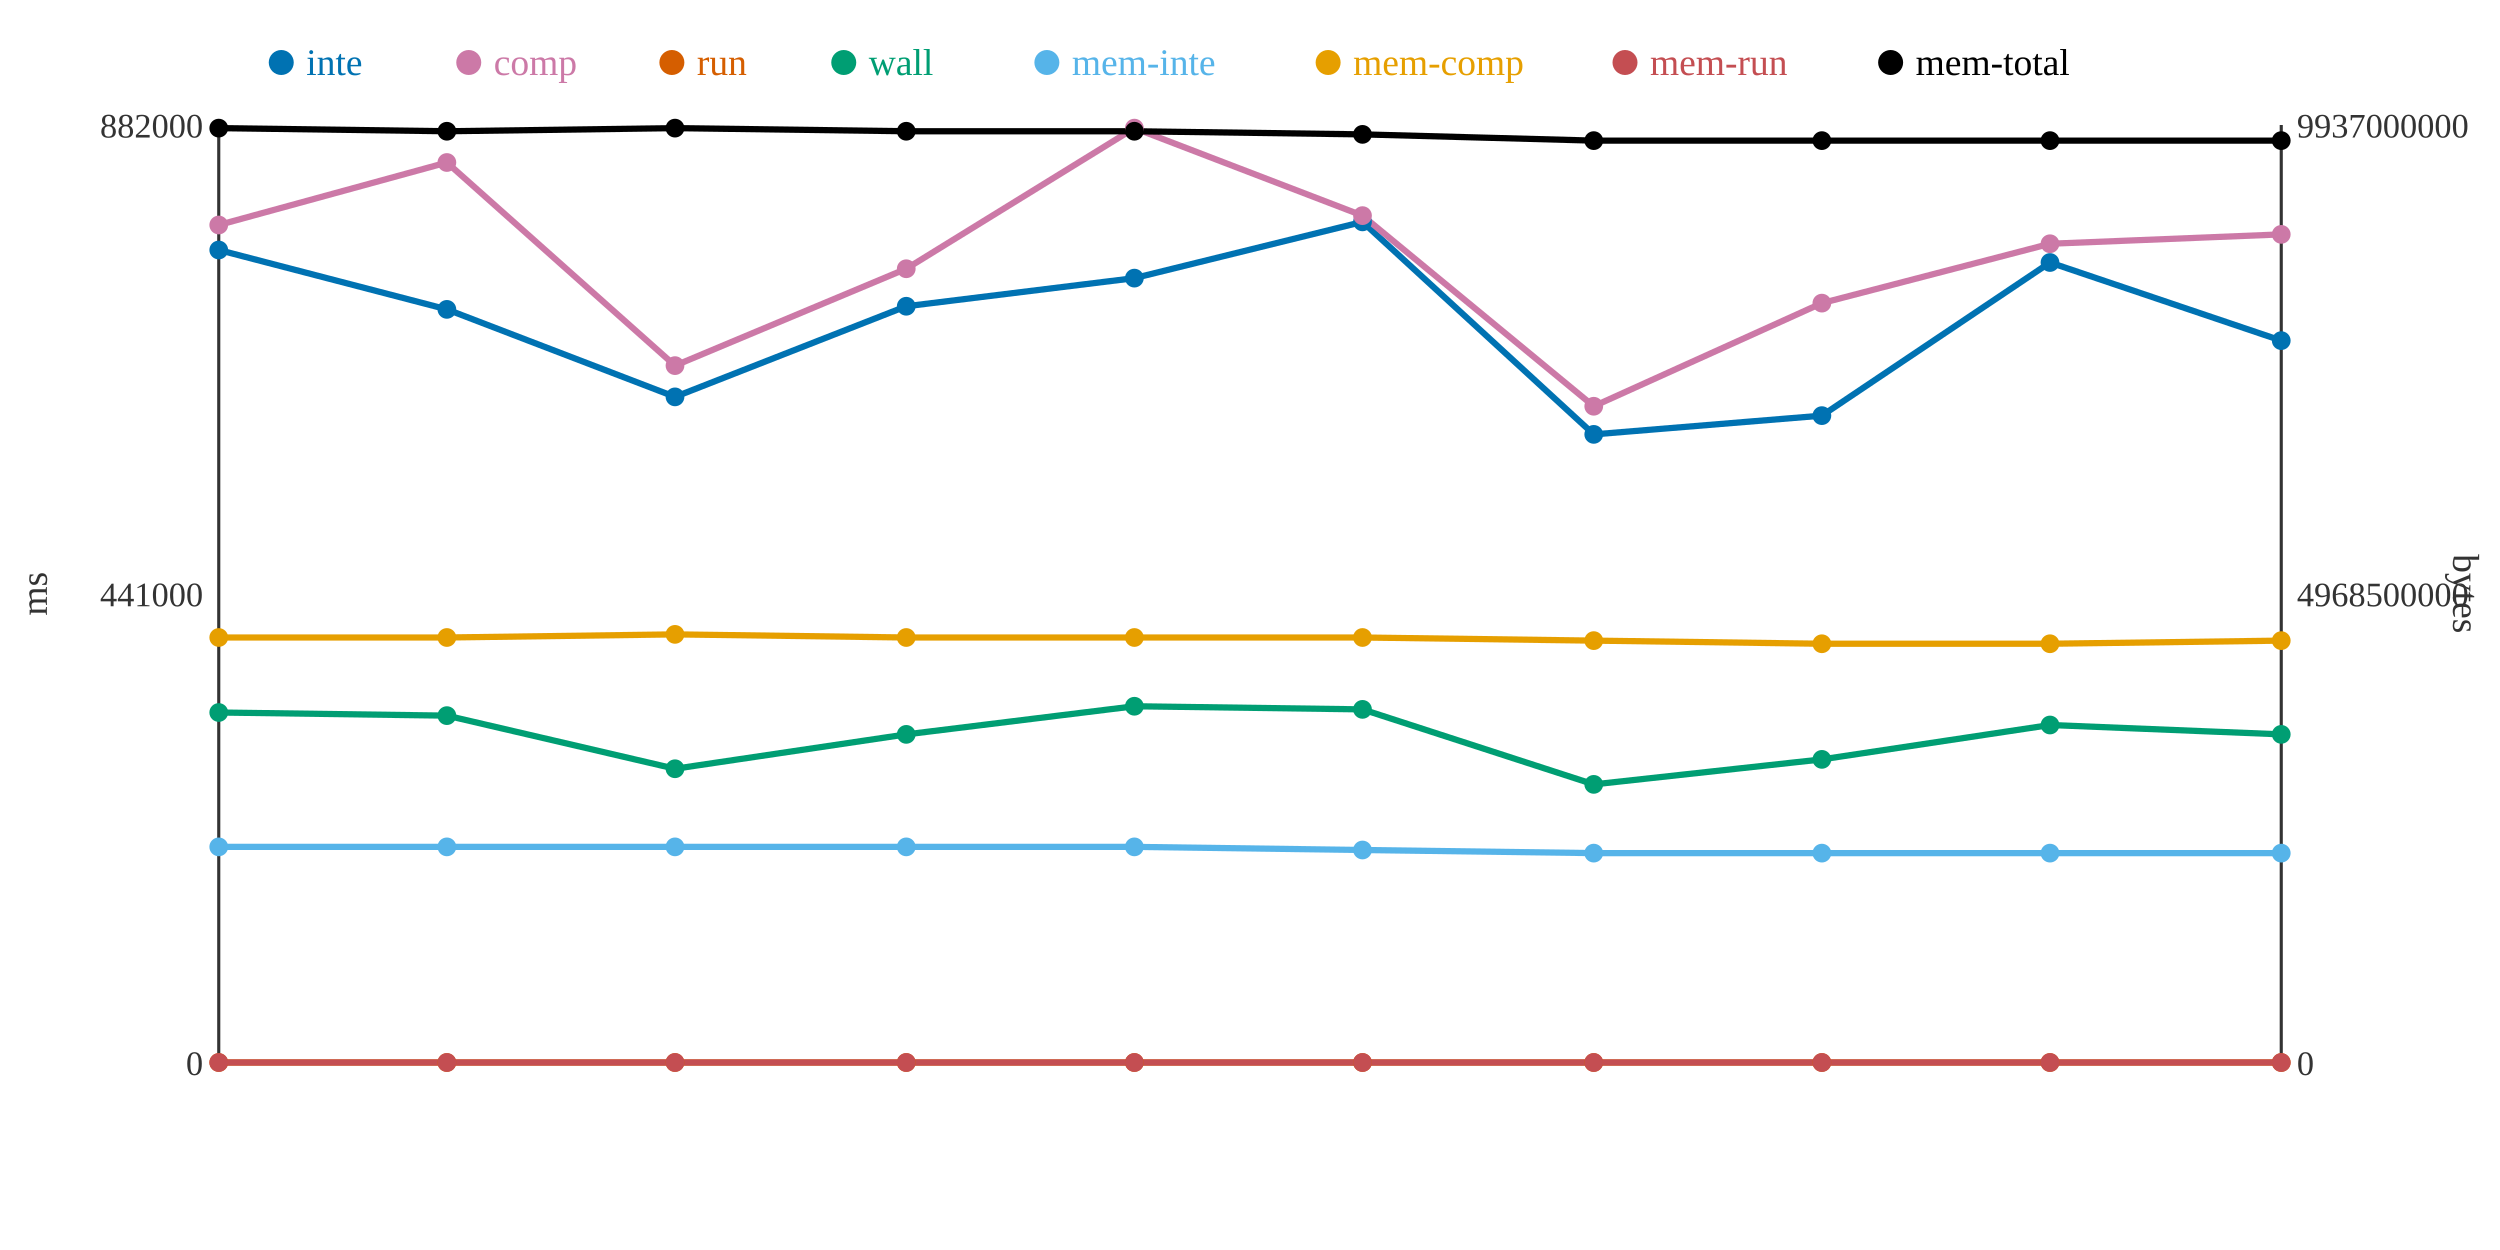
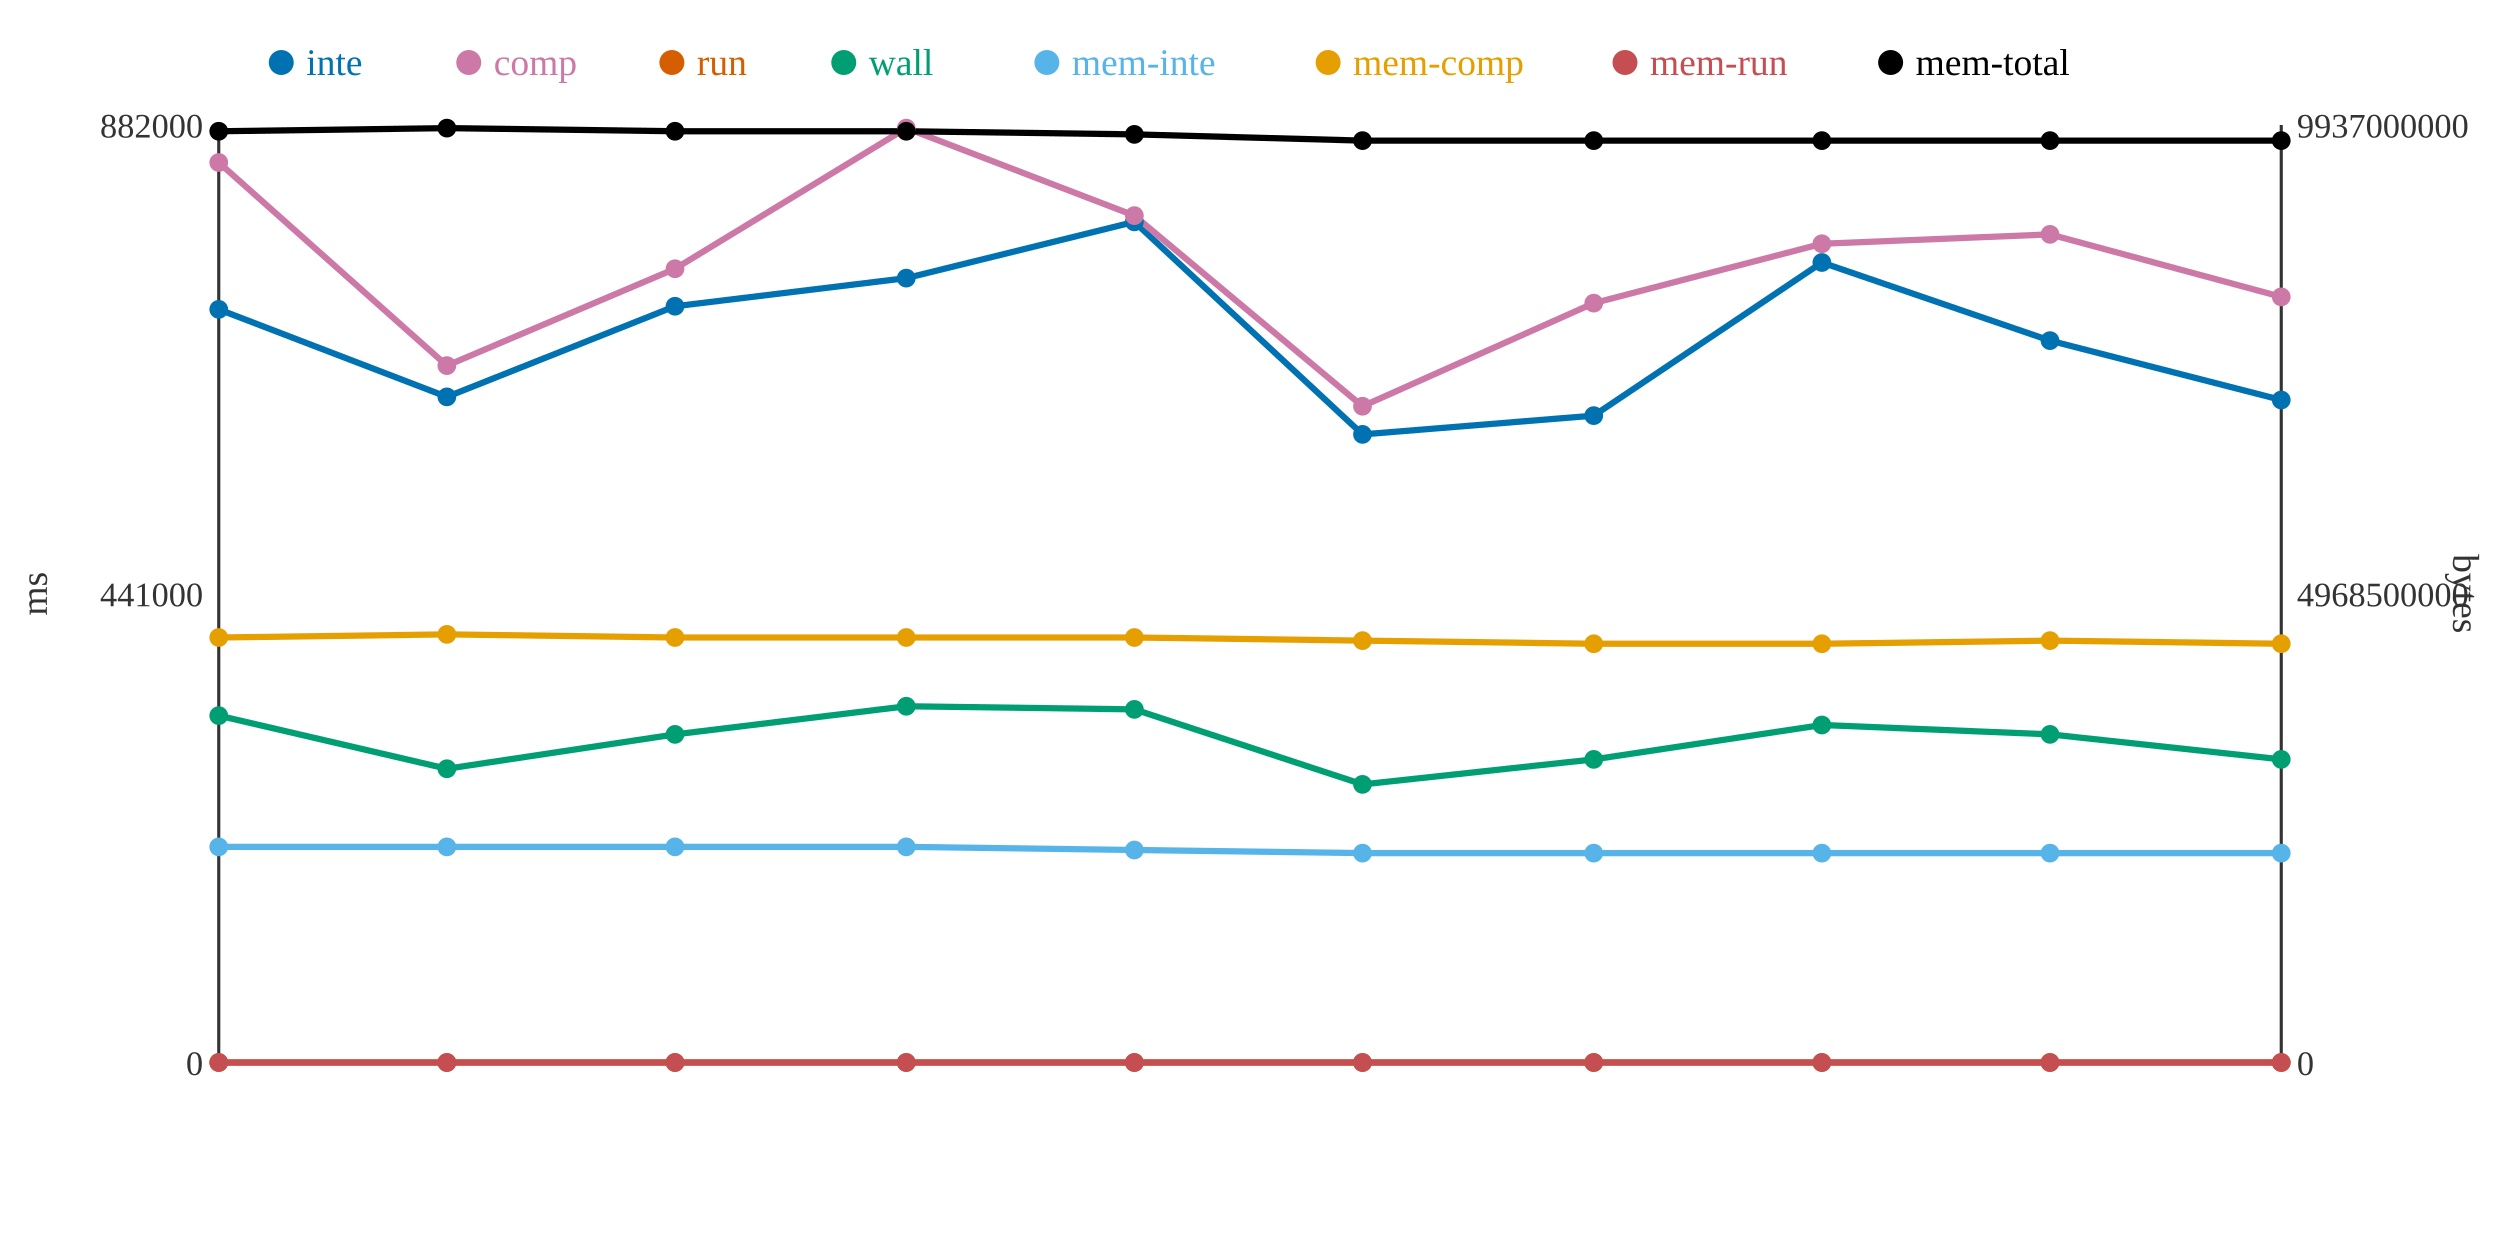
<svg xmlns="http://www.w3.org/2000/svg" width="800" height="400">
  <rect width="800" height="400" fill="white" />
  <line x1="70" y1="40" x2="70" y2="340" stroke="#333" stroke-width="1" />
  <line x1="70" y1="340" x2="730" y2="340" stroke="#333" stroke-width="1" />
  <line x1="730" y1="40" x2="730" y2="340" stroke="#333" stroke-width="1" />
  <text x="65" y="344" text-anchor="end" font-size="11" fill="#333">0</text>
  <text x="65" y="194" text-anchor="end" font-size="11" fill="#333">441000</text>
  <text x="65" y="44" text-anchor="end" font-size="11" fill="#333">882000</text>
  <text x="15" y="190" text-anchor="middle" font-size="12" fill="#333" transform="rotate(-90 15 190)">ms</text>
  <text x="735" y="344" text-anchor="start" font-size="11" fill="#333">0</text>
  <text x="735" y="194" text-anchor="start" font-size="11" fill="#333">4968500000</text>
  <text x="735" y="44" text-anchor="start" font-size="11" fill="#333">9937000000</text>
  <text x="785" y="190" text-anchor="middle" font-size="12" fill="#333" transform="rotate(90 785 190)">bytes</text>
-   <polyline points="70,80 143,99 216,127 290,98 363,89 436,71 510,139 583,133 656,84 730,109" fill="none" stroke="#0072B2" stroke-width="2" />
-   <polyline points="70,72 143,52 216,117 290,86 363,41 436,69 510,130 583,97 656,78 730,75" fill="none" stroke="#CC79A7" stroke-width="2" />
+   <polyline points="70,99 143,127 216,98 290,89 363,71 436,139 510,133 583,84 656,109 730,128" fill="none" stroke="#0072B2" stroke-width="2" />
+   <polyline points="70,52 143,117 216,86 290,41 363,69 436,130 510,97 583,78 656,75 730,95" fill="none" stroke="#CC79A7" stroke-width="2" />
  <polyline points="70,340 143,340 216,340 290,340 363,340 436,340 510,340 583,340 656,340 730,340" fill="none" stroke="#D55E00" stroke-width="2" />
-   <polyline points="70,228 143,229 216,246 290,235 363,226 436,227 510,251 583,243 656,232 730,235" fill="none" stroke="#009E73" stroke-width="2" />
-   <polyline points="70,271 143,271 216,271 290,271 363,271 436,272 510,273 583,273 656,273 730,273" fill="none" stroke="#56B4E9" stroke-width="2" />
-   <polyline points="70,204 143,204 216,203 290,204 363,204 436,204 510,205 583,206 656,206 730,205" fill="none" stroke="#E69F00" stroke-width="2" />
+   <polyline points="70,229 143,246 216,235 290,226 363,227 436,251 510,243 583,232 656,235 730,243" fill="none" stroke="#009E73" stroke-width="2" />
+   <polyline points="70,271 143,271 216,271 290,271 363,272 436,273 510,273 583,273 656,273 730,273" fill="none" stroke="#56B4E9" stroke-width="2" />
+   <polyline points="70,204 143,203 216,204 290,204 363,204 436,205 510,206 583,206 656,205 730,206" fill="none" stroke="#E69F00" stroke-width="2" />
  <polyline points="70,340 143,340 216,340 290,340 363,340 436,340 510,340 583,340 656,340 730,340" fill="none" stroke="#C44E52" stroke-width="2" />
-   <polyline points="70,41 143,42 216,41 290,42 363,42 436,43 510,45 583,45 656,45 730,45" fill="none" stroke="#000000" stroke-width="2" />
-   <circle cx="70" cy="80" r="3" fill="#0072B2" />
-   <circle cx="70" cy="72" r="3" fill="#CC79A7" />
+   <polyline points="70,42 143,41 216,42 290,42 363,43 436,45 510,45 583,45 656,45 730,45" fill="none" stroke="#000000" stroke-width="2" />
+   <circle cx="70" cy="99" r="3" fill="#0072B2" />
+   <circle cx="70" cy="52" r="3" fill="#CC79A7" />
  <circle cx="70" cy="340" r="3" fill="#D55E00" />
-   <circle cx="70" cy="228" r="3" fill="#009E73" />
+   <circle cx="70" cy="229" r="3" fill="#009E73" />
  <circle cx="70" cy="271" r="3" fill="#56B4E9" />
  <circle cx="70" cy="204" r="3" fill="#E69F00" />
  <circle cx="70" cy="340" r="3" fill="#C44E52" />
-   <circle cx="70" cy="41" r="3" fill="#000000" />
-   <circle cx="143" cy="99" r="3" fill="#0072B2" />
-   <circle cx="143" cy="52" r="3" fill="#CC79A7" />
+   <circle cx="70" cy="42" r="3" fill="#000000" />
+   <circle cx="143" cy="127" r="3" fill="#0072B2" />
+   <circle cx="143" cy="117" r="3" fill="#CC79A7" />
  <circle cx="143" cy="340" r="3" fill="#D55E00" />
-   <circle cx="143" cy="229" r="3" fill="#009E73" />
+   <circle cx="143" cy="246" r="3" fill="#009E73" />
  <circle cx="143" cy="271" r="3" fill="#56B4E9" />
-   <circle cx="143" cy="204" r="3" fill="#E69F00" />
+   <circle cx="143" cy="203" r="3" fill="#E69F00" />
  <circle cx="143" cy="340" r="3" fill="#C44E52" />
-   <circle cx="143" cy="42" r="3" fill="#000000" />
-   <circle cx="216" cy="127" r="3" fill="#0072B2" />
-   <circle cx="216" cy="117" r="3" fill="#CC79A7" />
+   <circle cx="143" cy="41" r="3" fill="#000000" />
+   <circle cx="216" cy="98" r="3" fill="#0072B2" />
+   <circle cx="216" cy="86" r="3" fill="#CC79A7" />
  <circle cx="216" cy="340" r="3" fill="#D55E00" />
-   <circle cx="216" cy="246" r="3" fill="#009E73" />
+   <circle cx="216" cy="235" r="3" fill="#009E73" />
  <circle cx="216" cy="271" r="3" fill="#56B4E9" />
-   <circle cx="216" cy="203" r="3" fill="#E69F00" />
+   <circle cx="216" cy="204" r="3" fill="#E69F00" />
  <circle cx="216" cy="340" r="3" fill="#C44E52" />
-   <circle cx="216" cy="41" r="3" fill="#000000" />
-   <circle cx="290" cy="98" r="3" fill="#0072B2" />
-   <circle cx="290" cy="86" r="3" fill="#CC79A7" />
+   <circle cx="216" cy="42" r="3" fill="#000000" />
+   <circle cx="290" cy="89" r="3" fill="#0072B2" />
+   <circle cx="290" cy="41" r="3" fill="#CC79A7" />
  <circle cx="290" cy="340" r="3" fill="#D55E00" />
-   <circle cx="290" cy="235" r="3" fill="#009E73" />
+   <circle cx="290" cy="226" r="3" fill="#009E73" />
  <circle cx="290" cy="271" r="3" fill="#56B4E9" />
  <circle cx="290" cy="204" r="3" fill="#E69F00" />
  <circle cx="290" cy="340" r="3" fill="#C44E52" />
  <circle cx="290" cy="42" r="3" fill="#000000" />
-   <circle cx="363" cy="89" r="3" fill="#0072B2" />
-   <circle cx="363" cy="41" r="3" fill="#CC79A7" />
+   <circle cx="363" cy="71" r="3" fill="#0072B2" />
+   <circle cx="363" cy="69" r="3" fill="#CC79A7" />
  <circle cx="363" cy="340" r="3" fill="#D55E00" />
-   <circle cx="363" cy="226" r="3" fill="#009E73" />
-   <circle cx="363" cy="271" r="3" fill="#56B4E9" />
+   <circle cx="363" cy="227" r="3" fill="#009E73" />
+   <circle cx="363" cy="272" r="3" fill="#56B4E9" />
  <circle cx="363" cy="204" r="3" fill="#E69F00" />
  <circle cx="363" cy="340" r="3" fill="#C44E52" />
-   <circle cx="363" cy="42" r="3" fill="#000000" />
-   <circle cx="436" cy="71" r="3" fill="#0072B2" />
-   <circle cx="436" cy="69" r="3" fill="#CC79A7" />
+   <circle cx="363" cy="43" r="3" fill="#000000" />
+   <circle cx="436" cy="139" r="3" fill="#0072B2" />
+   <circle cx="436" cy="130" r="3" fill="#CC79A7" />
  <circle cx="436" cy="340" r="3" fill="#D55E00" />
-   <circle cx="436" cy="227" r="3" fill="#009E73" />
-   <circle cx="436" cy="272" r="3" fill="#56B4E9" />
-   <circle cx="436" cy="204" r="3" fill="#E69F00" />
+   <circle cx="436" cy="251" r="3" fill="#009E73" />
+   <circle cx="436" cy="273" r="3" fill="#56B4E9" />
+   <circle cx="436" cy="205" r="3" fill="#E69F00" />
  <circle cx="436" cy="340" r="3" fill="#C44E52" />
-   <circle cx="436" cy="43" r="3" fill="#000000" />
-   <circle cx="510" cy="139" r="3" fill="#0072B2" />
-   <circle cx="510" cy="130" r="3" fill="#CC79A7" />
+   <circle cx="436" cy="45" r="3" fill="#000000" />
+   <circle cx="510" cy="133" r="3" fill="#0072B2" />
+   <circle cx="510" cy="97" r="3" fill="#CC79A7" />
  <circle cx="510" cy="340" r="3" fill="#D55E00" />
-   <circle cx="510" cy="251" r="3" fill="#009E73" />
+   <circle cx="510" cy="243" r="3" fill="#009E73" />
  <circle cx="510" cy="273" r="3" fill="#56B4E9" />
-   <circle cx="510" cy="205" r="3" fill="#E69F00" />
+   <circle cx="510" cy="206" r="3" fill="#E69F00" />
  <circle cx="510" cy="340" r="3" fill="#C44E52" />
  <circle cx="510" cy="45" r="3" fill="#000000" />
-   <circle cx="583" cy="133" r="3" fill="#0072B2" />
-   <circle cx="583" cy="97" r="3" fill="#CC79A7" />
+   <circle cx="583" cy="84" r="3" fill="#0072B2" />
+   <circle cx="583" cy="78" r="3" fill="#CC79A7" />
  <circle cx="583" cy="340" r="3" fill="#D55E00" />
-   <circle cx="583" cy="243" r="3" fill="#009E73" />
+   <circle cx="583" cy="232" r="3" fill="#009E73" />
  <circle cx="583" cy="273" r="3" fill="#56B4E9" />
  <circle cx="583" cy="206" r="3" fill="#E69F00" />
  <circle cx="583" cy="340" r="3" fill="#C44E52" />
  <circle cx="583" cy="45" r="3" fill="#000000" />
-   <circle cx="656" cy="84" r="3" fill="#0072B2" />
-   <circle cx="656" cy="78" r="3" fill="#CC79A7" />
+   <circle cx="656" cy="109" r="3" fill="#0072B2" />
+   <circle cx="656" cy="75" r="3" fill="#CC79A7" />
  <circle cx="656" cy="340" r="3" fill="#D55E00" />
-   <circle cx="656" cy="232" r="3" fill="#009E73" />
+   <circle cx="656" cy="235" r="3" fill="#009E73" />
  <circle cx="656" cy="273" r="3" fill="#56B4E9" />
-   <circle cx="656" cy="206" r="3" fill="#E69F00" />
+   <circle cx="656" cy="205" r="3" fill="#E69F00" />
  <circle cx="656" cy="340" r="3" fill="#C44E52" />
  <circle cx="656" cy="45" r="3" fill="#000000" />
-   <circle cx="730" cy="109" r="3" fill="#0072B2" />
-   <circle cx="730" cy="75" r="3" fill="#CC79A7" />
+   <circle cx="730" cy="128" r="3" fill="#0072B2" />
+   <circle cx="730" cy="95" r="3" fill="#CC79A7" />
  <circle cx="730" cy="340" r="3" fill="#D55E00" />
-   <circle cx="730" cy="235" r="3" fill="#009E73" />
+   <circle cx="730" cy="243" r="3" fill="#009E73" />
  <circle cx="730" cy="273" r="3" fill="#56B4E9" />
-   <circle cx="730" cy="205" r="3" fill="#E69F00" />
+   <circle cx="730" cy="206" r="3" fill="#E69F00" />
  <circle cx="730" cy="340" r="3" fill="#C44E52" />
  <circle cx="730" cy="45" r="3" fill="#000000" />
  <circle cx="90" cy="20" r="4" fill="#0072B2" />
  <text x="98" y="24" text-anchor="start" font-size="12" fill="#0072B2">inte</text>
  <circle cx="150" cy="20" r="4" fill="#CC79A7" />
  <text x="158" y="24" text-anchor="start" font-size="12" fill="#CC79A7">comp</text>
  <circle cx="215" cy="20" r="4" fill="#D55E00" />
  <text x="223" y="24" text-anchor="start" font-size="12" fill="#D55E00">run</text>
  <circle cx="270" cy="20" r="4" fill="#009E73" />
  <text x="278" y="24" text-anchor="start" font-size="12" fill="#009E73">wall</text>
  <circle cx="335" cy="20" r="4" fill="#56B4E9" />
  <text x="343" y="24" text-anchor="start" font-size="12" fill="#56B4E9">mem-inte</text>
  <circle cx="425" cy="20" r="4" fill="#E69F00" />
  <text x="433" y="24" text-anchor="start" font-size="12" fill="#E69F00">mem-comp</text>
  <circle cx="520" cy="20" r="4" fill="#C44E52" />
  <text x="528" y="24" text-anchor="start" font-size="12" fill="#C44E52">mem-run</text>
  <circle cx="605" cy="20" r="4" fill="#000000" />
  <text x="613" y="24" text-anchor="start" font-size="12" fill="#000000">mem-total</text>
</svg>
